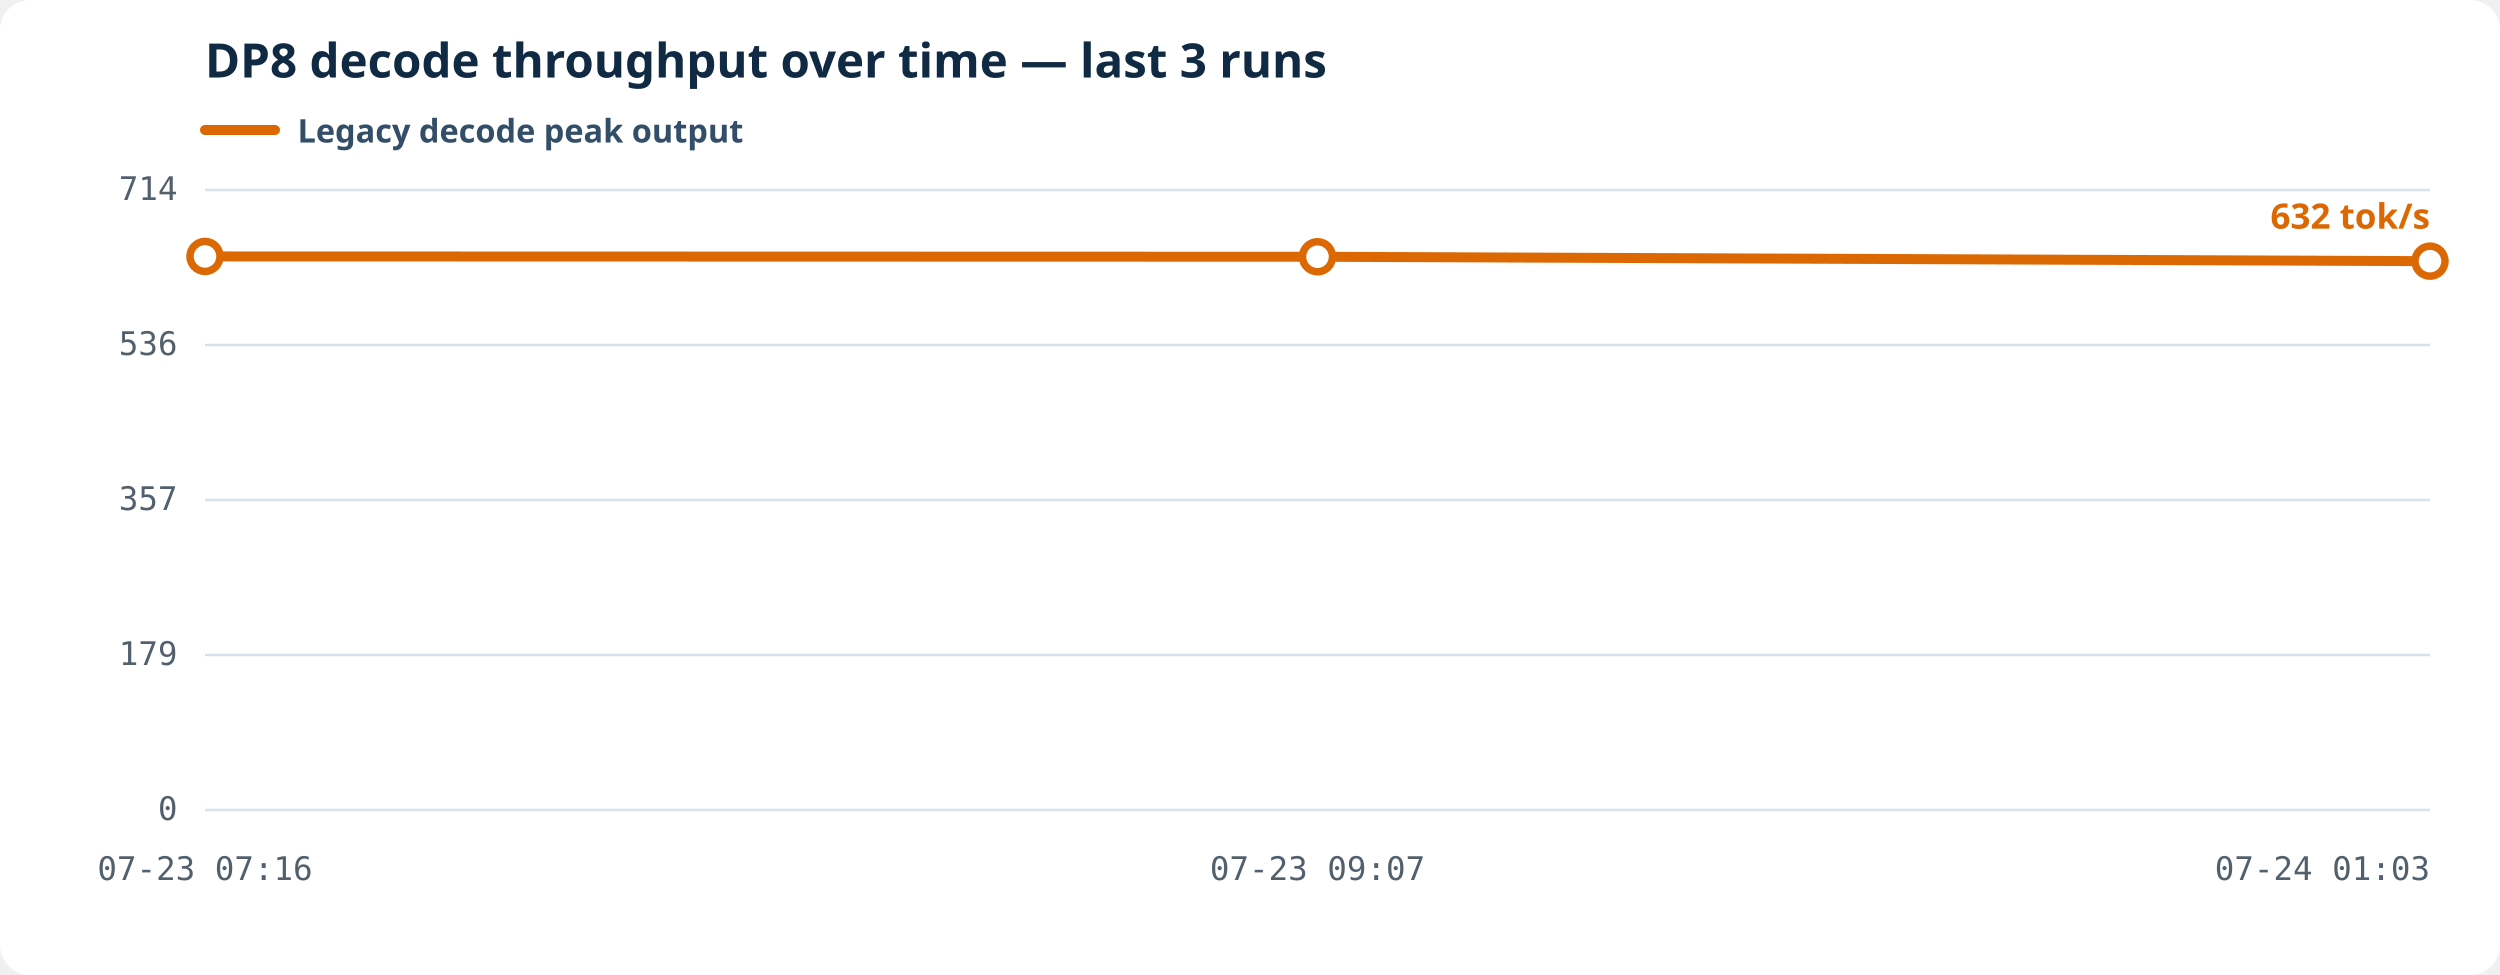
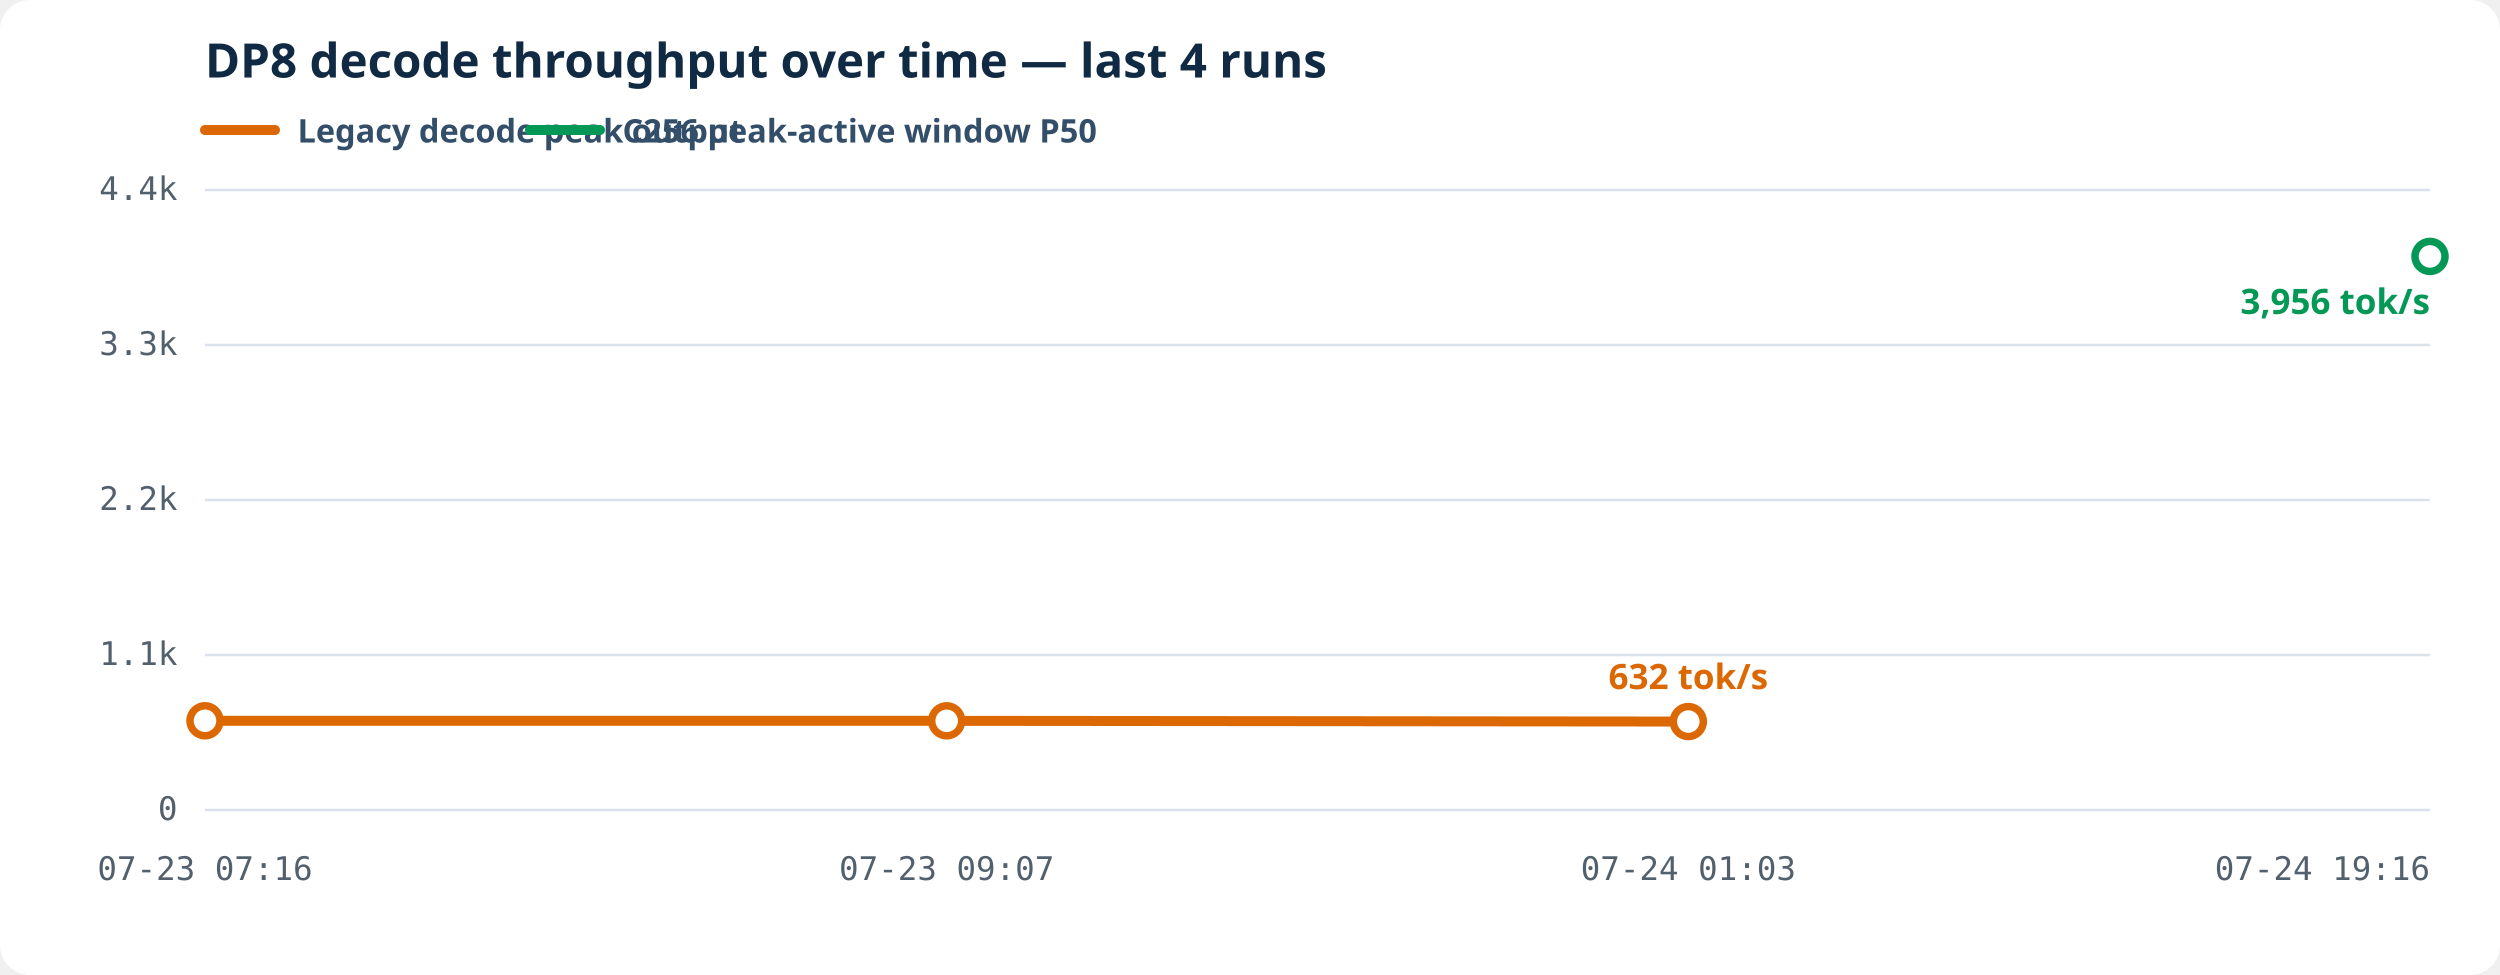
<svg xmlns="http://www.w3.org/2000/svg" viewBox="0 0 1000 390" role="img" aria-labelledby="decode-history-title decode-history-desc">
  <style>.bg{fill:#fff}.grid{stroke:#d9e2ec;stroke-width:1}.axis{fill:#52606d;font:13px ui-monospace,SFMono-Regular,Consolas,monospace}.heading{fill:#102a43;font:600 19px system-ui,sans-serif}.line{fill:none;stroke-width:4;stroke-linejoin:round;stroke-linecap:round}.dot{fill:#fff;stroke-width:3}.latest{stroke-width:3}.legend{fill:#334e68;font:600 13px system-ui,sans-serif}.value{font:600 14px system-ui,sans-serif}</style>
  <rect class="bg" width="1000" height="390" rx="12" />
-   <text class="heading" x="82" y="31">DP8 decode throughput over time — last 3 runs</text>
+   <text class="heading" x="82" y="31">DP8 decode throughput over time — last 4 runs</text>
  <line x1="82" y1="52" x2="110" y2="52" stroke="#dc6803" stroke-width="4" stroke-linecap="round" />
  <text class="legend" x="119" y="57">Legacy decode peak output</text>
+   <line x1="212" y1="52" x2="240" y2="52" stroke="#039855" stroke-width="4" stroke-linecap="round" />
+   <text class="legend" x="249" y="57">C256 peak-active window P50</text>
  <line class="grid" x1="82" y1="324.00" x2="972" y2="324.00" />
  <text class="axis" text-anchor="end" x="71" y="328.00">0</text>
  <line class="grid" x1="82" y1="262.00" x2="972" y2="262.00" />
-   <text class="axis" text-anchor="end" x="71" y="266.00">179</text>
+   <text class="axis" text-anchor="end" x="71" y="266.00">1.1k</text>
  <line class="grid" x1="82" y1="200.00" x2="972" y2="200.00" />
-   <text class="axis" text-anchor="end" x="71" y="204.00">357</text>
+   <text class="axis" text-anchor="end" x="71" y="204.00">2.2k</text>
  <line class="grid" x1="82" y1="138.00" x2="972" y2="138.00" />
-   <text class="axis" text-anchor="end" x="71" y="142.00">536</text>
+   <text class="axis" text-anchor="end" x="71" y="142.00">3.3k</text>
  <line class="grid" x1="82" y1="76.00" x2="972" y2="76.00" />
-   <text class="axis" text-anchor="end" x="71" y="80.00">714</text>
+   <text class="axis" text-anchor="end" x="71" y="80.00">4.4k</text>
  <text class="axis" text-anchor="middle" x="82.00" y="352">07-23 07:16</text>
-   <text class="axis" text-anchor="middle" x="527.00" y="352">07-23 09:07</text>
-   <text class="axis" text-anchor="end" x="972.00" y="352">07-24 01:03</text>
-   <polyline class="line" stroke="#dc6803" points="82.00,102.57 527.00,102.70 972.00,104.46" />
-   <circle class="dot" fill="#fff" stroke="#dc6803" cx="82.00" cy="102.57" r="6" />
-   <circle class="dot" fill="#fff" stroke="#dc6803" cx="527.00" cy="102.70" r="6" />
-   <circle class="dot latest" fill="#dc6803" stroke="#dc6803" cx="972.00" cy="104.46" r="6" />
-   <text class="value" fill="#dc6803" text-anchor="end" x="972.00" y="91.46">632 tok/s</text>
+   <text class="axis" text-anchor="middle" x="378.67" y="352">07-23 09:07</text>
+   <text class="axis" text-anchor="middle" x="675.33" y="352">07-24 01:03</text>
+   <text class="axis" text-anchor="end" x="972.00" y="352">07-24 19:16</text>
+   <polyline class="line" stroke="#dc6803" points="82.00,288.31 378.67,288.33 675.33,288.62" />
+   <circle class="dot" fill="#fff" stroke="#dc6803" cx="82.00" cy="288.31" r="6" />
+   <circle class="dot" fill="#fff" stroke="#dc6803" cx="378.67" cy="288.33" r="6" />
+   <circle class="dot latest" fill="#dc6803" stroke="#dc6803" cx="675.33" cy="288.62" r="6" />
+   <text class="value" fill="#dc6803" text-anchor="middle" x="675.33" y="275.62">632 tok/s</text>
+   <circle class="dot latest" fill="#039855" stroke="#039855" cx="972.00" cy="102.57" r="6" />
+   <text class="value" fill="#039855" text-anchor="end" x="972.00" y="125.57">3,956 tok/s</text>
</svg>
